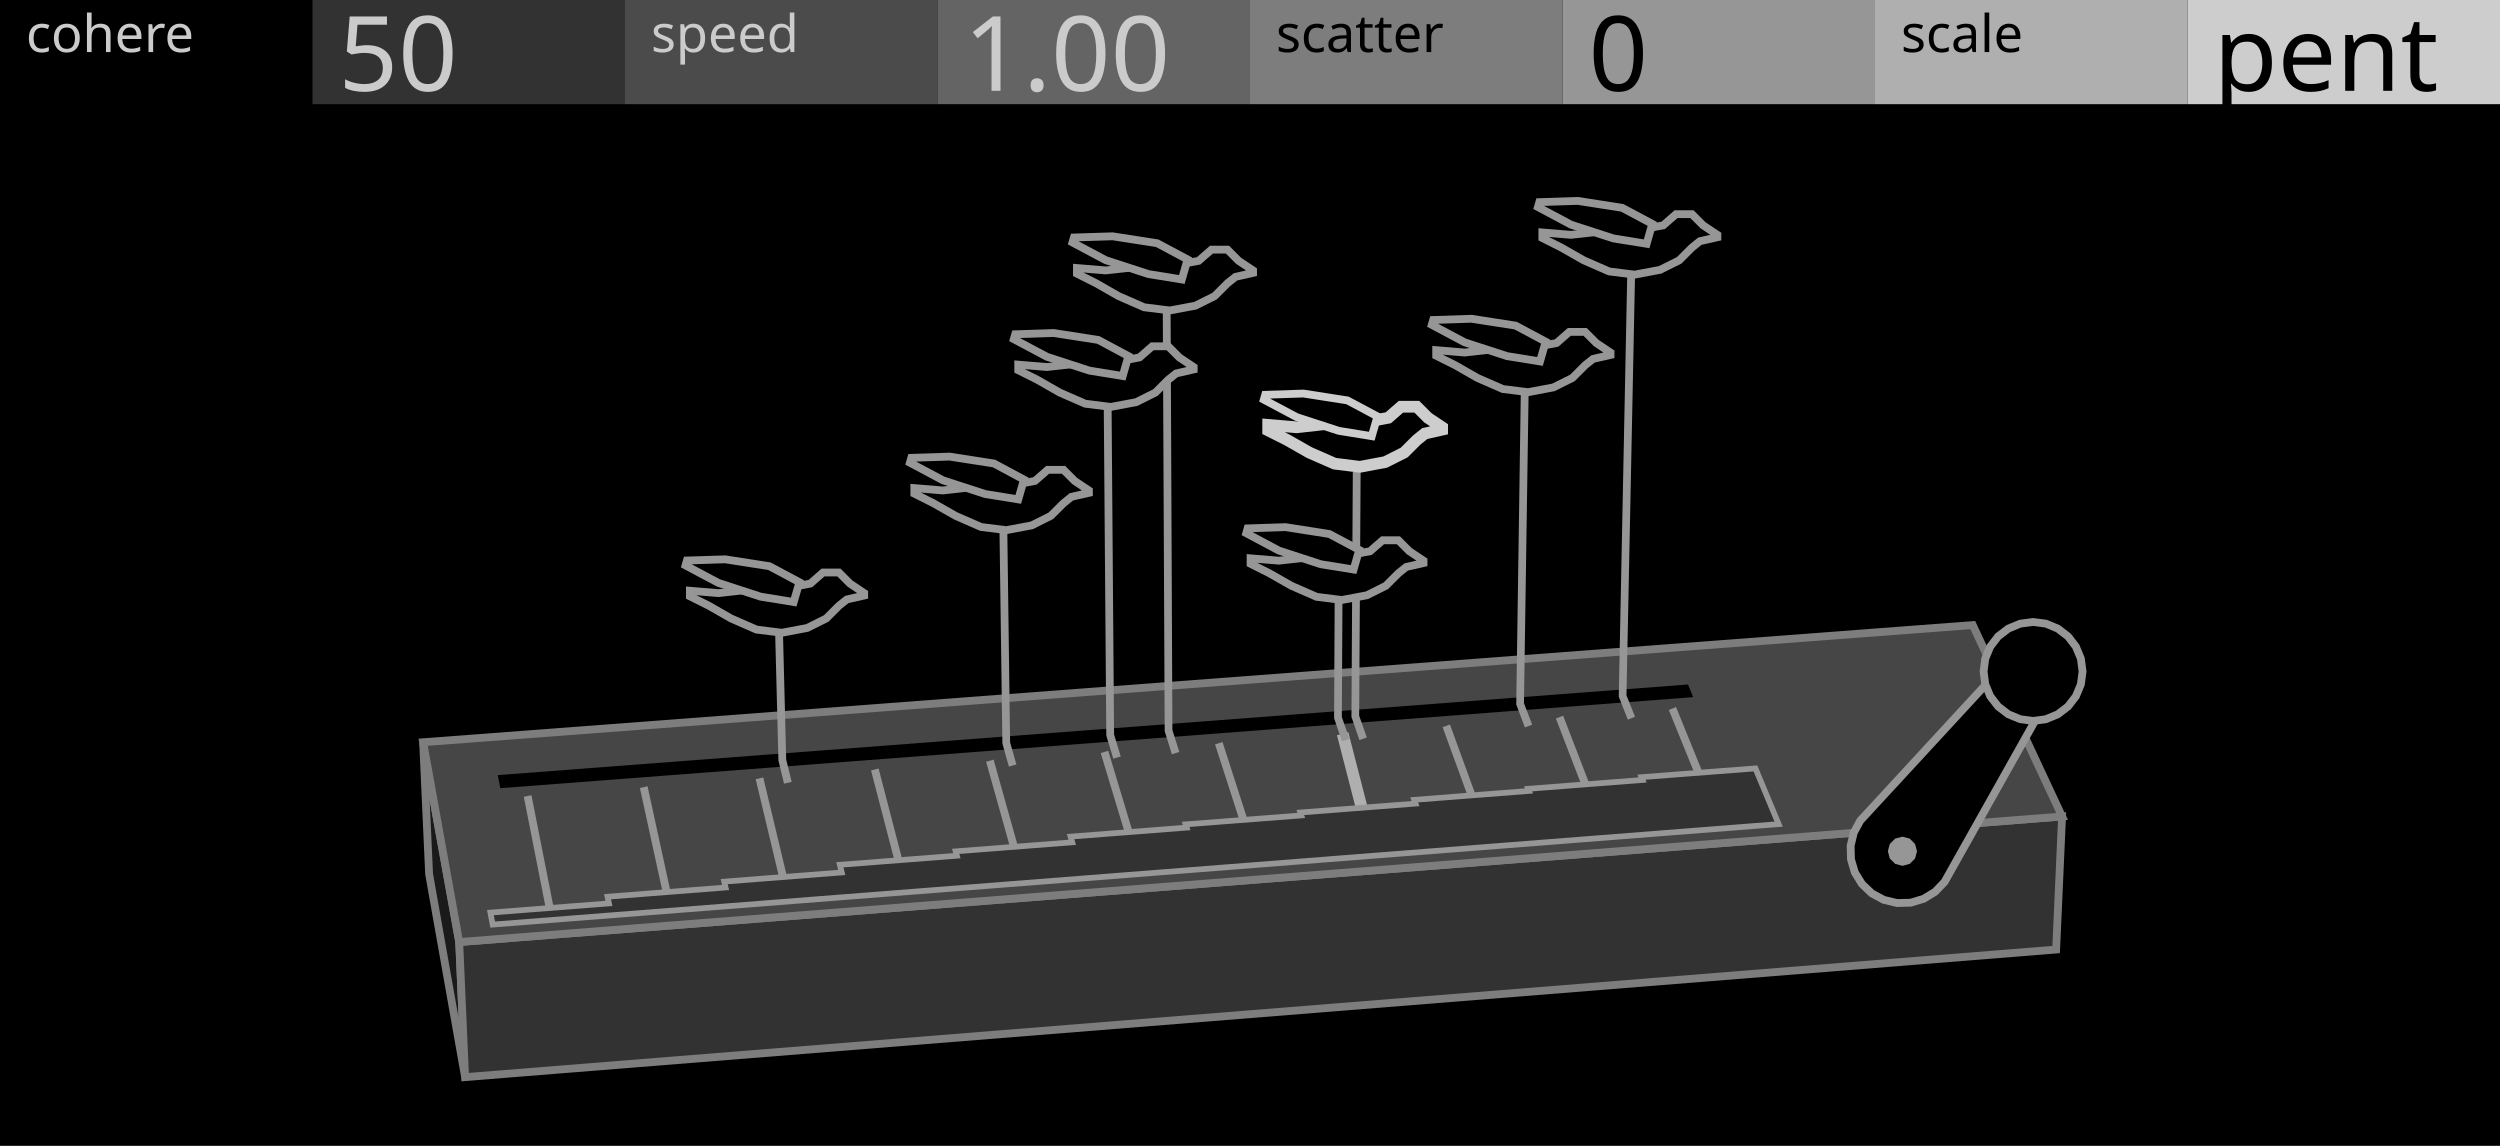
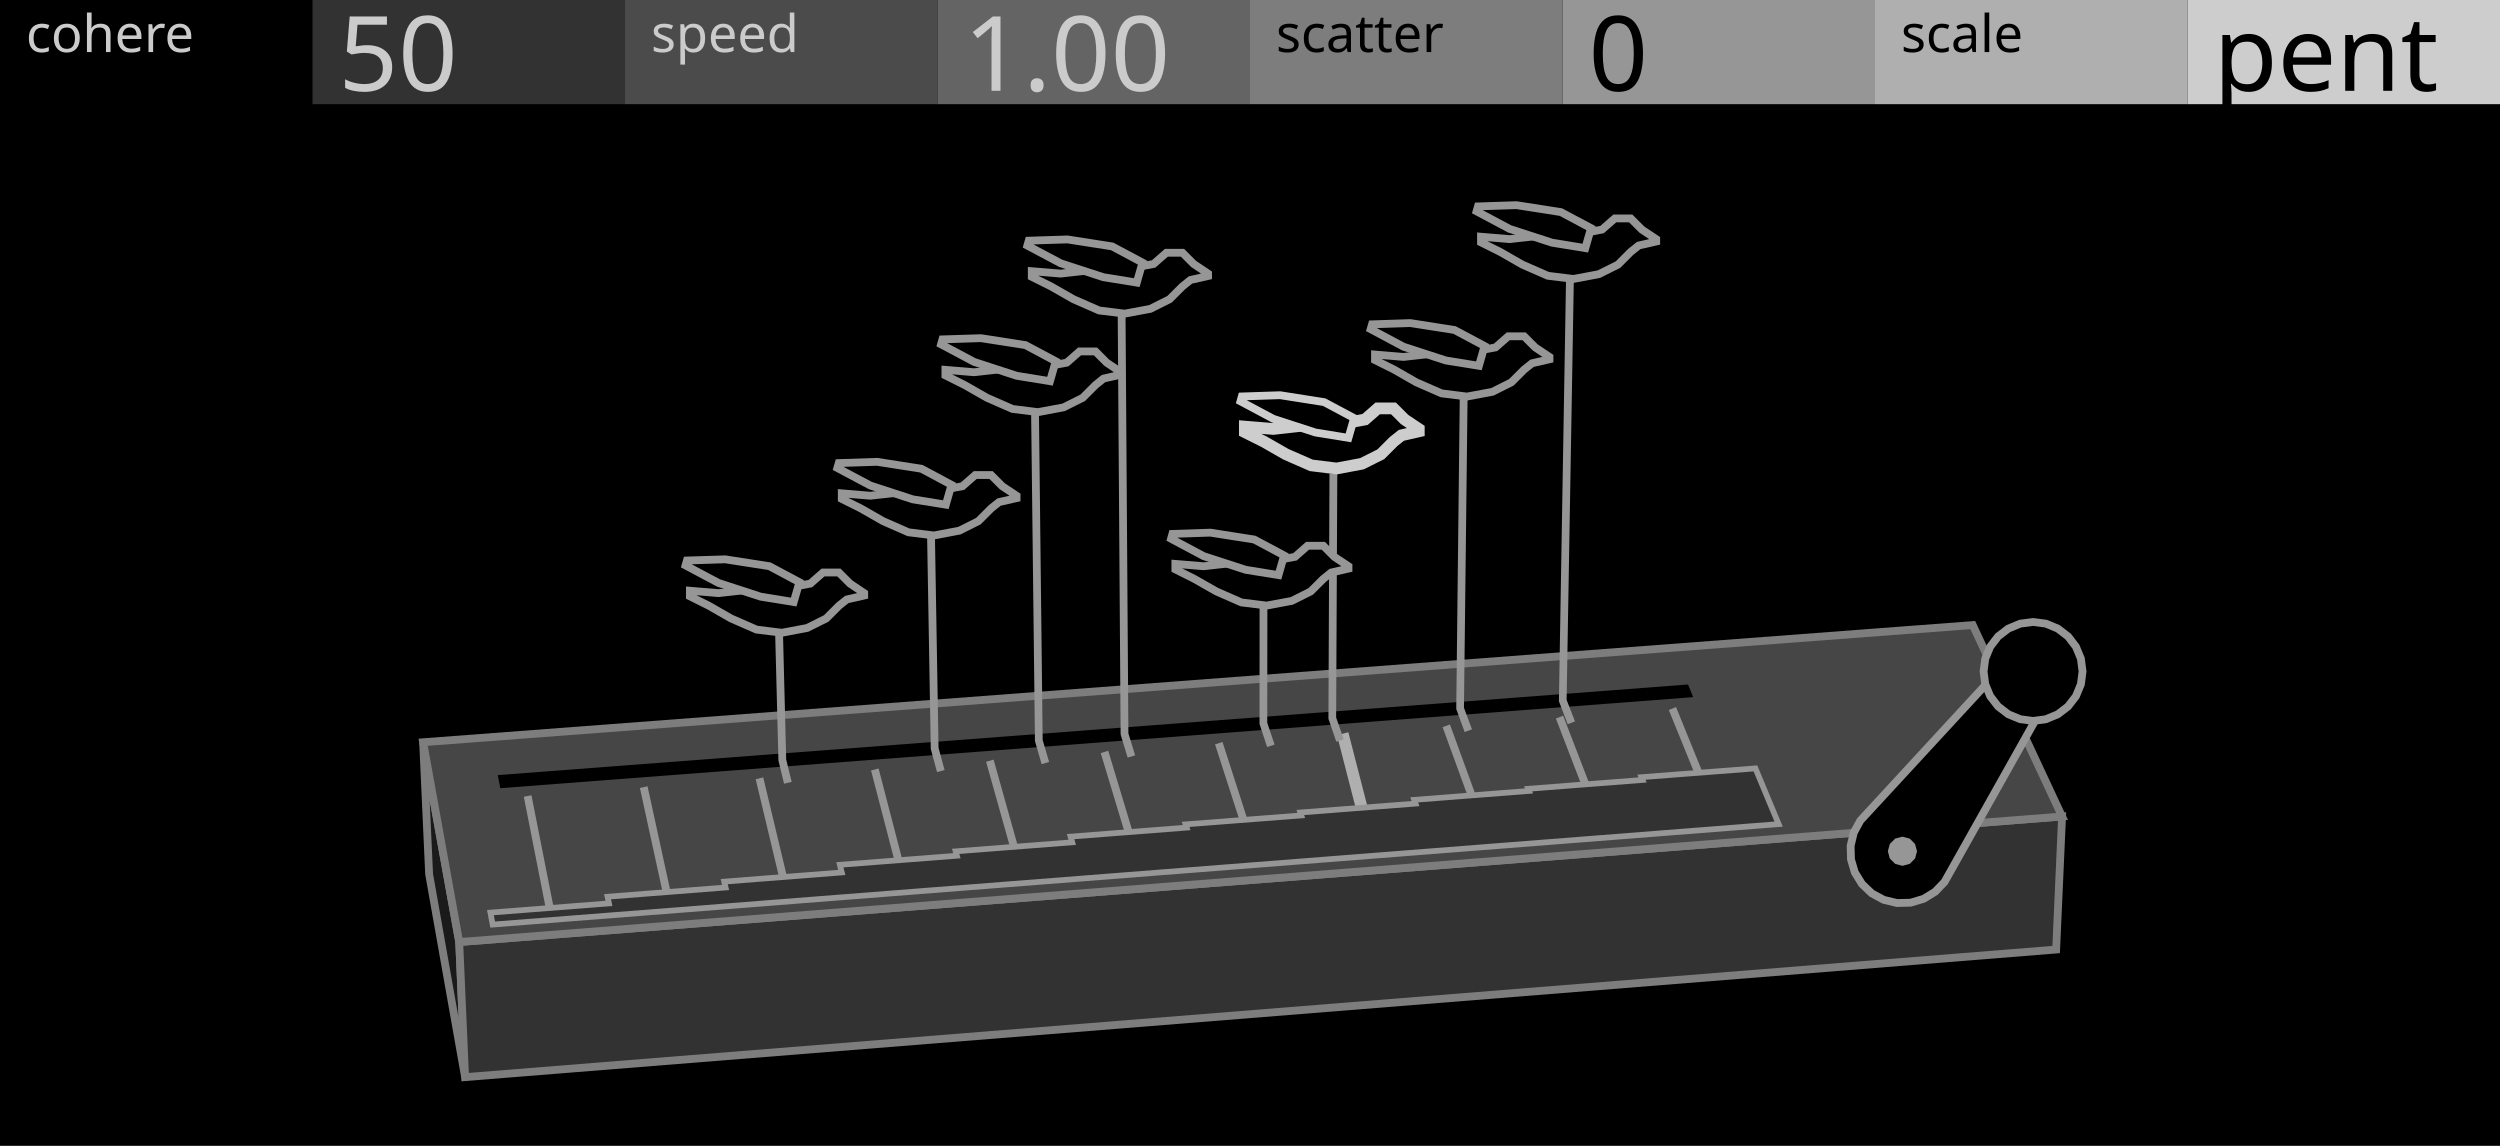
<svg xmlns="http://www.w3.org/2000/svg" width="480" height="220" viewBox="0 0 480 220">
  <g id="preview_canvas">
    <rect x="0" y="0" width="480" height="220" fill="#000000" stroke="none" />
  </g>
  <g id="preview_header">
    <rect x="0" y="0" width="60" height="20" fill="#000000" stroke="none" />
    <rect x="60" y="0" width="60" height="20" fill="#323232" stroke="none" />
    <rect x="120" y="0" width="60" height="20" fill="#4B4B4B" stroke="none" />
    <rect x="180" y="0" width="60" height="20" fill="#646464" stroke="none" />
    <rect x="240" y="0" width="60" height="20" fill="#7D7D7D" stroke="none" />
    <rect x="300" y="0" width="60" height="20" fill="#969696" stroke="none" />
    <rect x="360" y="0" width="60" height="20" fill="#AFAFAF" stroke="none" />
    <rect x="420" y="0" width="60" height="20" fill="#CDCDCD" stroke="none" />
    <text transform="matrix(1 0 0 1 5 10)" fill="#CBCBCB" stroke="none" font-family="UniversNextPro-Light" font-size="10px">cohere</text>
    <text transform="matrix(1 0 0 1 125 10)" fill="#CBCBCB" stroke="none" font-family="UniversNextPro-Light" font-size="10px">speed</text>
    <text transform="matrix(1 0 0 1 245 10)" fill="#000000" stroke="none" font-family="UniversNextPro-Light" font-size="10px">scatter</text>
    <text transform="matrix(1 0 0 1 365 10)" fill="#000000" stroke="none" font-family="UniversNextPro-Light" font-size="10px">scale</text>
    <text transform="matrix(1 0 0 1 65 17.44)" fill="#CBCBCB" stroke="none" font-family="UniversNextPro-Light" font-size="20px">50</text>
    <text transform="matrix(1 0 0 1 185 17.44)" fill="#CBCBCB" stroke="none" font-family="UniversNextPro-Light" font-size="20px">1.00</text>
    <text transform="matrix(1 0 0 1 305 17.44)" fill="#000000" stroke="none" font-family="UniversNextPro-Light" font-size="20px">0</text>
    <text transform="matrix(1 0 0 1 425 17.44)" fill="#000000" stroke="none" font-family="UniversNextPro-Light" font-size="20px">pent</text>
  </g>
  <path d="M 88.17 180.87 L 81.24 142.51 L 82.39 167.83 L 89.3 206.81 Z" fill="#1A1A1A" stroke="#7D7D7D" stroke-width="1.5" />
  <path d="M 88.17 180.87 L 395.92 156.76 L 394.78 182.31 L 89.3 206.81 Z" fill="#323232" stroke="#7D7D7D" stroke-width="1.5" />
  <path d="M 88.17 180.87 L 395.92 156.76 L 378.77 120.01 L 81.24 142.51 Z" fill="#464646" stroke="#7D7D7D" stroke-width="1.5" />
  <path d="M 96.05 151.33 L 325.09 133.85 L 324.1 131.42 L 95.57 148.82 Z" fill="#000000" stroke="none" stroke-width="0" />
  <path d="M 106.61 175.83 L 102.04 152.69 L 100.57 152.98 L 105.13 176.12 Z" fill="#969696" stroke="none" stroke-width="0" />
  <path d="M 129.36 174.04 L 124.33 150.97 L 122.86 151.29 L 127.89 174.36 Z" fill="#969696" stroke="none" stroke-width="0" />
  <path d="M 152.04 172.25 L 146.54 149.26 L 145.09 149.61 L 150.58 172.6 Z" fill="#969696" stroke="none" stroke-width="0" />
  <path d="M 174.65 170.47 L 168.69 147.55 L 167.24 147.93 L 173.2 170.85 Z" fill="#969696" stroke="none" stroke-width="0" />
  <path d="M 197.18 168.7 L 190.77 145.85 L 189.33 146.26 L 195.74 169.1 Z" fill="#969696" stroke="none" stroke-width="0" />
  <path d="M 219.65 166.93 L 212.78 144.15 L 211.34 144.59 L 218.21 167.36 Z" fill="#969696" stroke="none" stroke-width="0" />
  <path d="M 242.04 165.16 L 234.72 142.46 L 233.29 142.92 L 240.61 165.62 Z" fill="#969696" stroke="none" stroke-width="0" />
  <path d="M 264.74 163.37 L 258.88 140.59 L 256.7 141.16 L 262.56 163.93 Z" fill="#AFAFAF" stroke="none" stroke-width="0" />
  <path d="M 286.61 161.66 L 278.39 139.1 L 276.98 139.61 L 285.2 162.17 Z" fill="#969696" stroke="none" stroke-width="0" />
  <path d="M 308.79 159.91 L 300.13 137.42 L 298.73 137.96 L 307.39 160.45 Z" fill="#969696" stroke="none" stroke-width="0" />
  <path d="M 330.9 158.17 L 321.8 135.75 L 320.41 136.32 L 329.51 158.73 Z" fill="#969696" stroke="none" stroke-width="0" />
  <path d="M 94.59 177.52 L 341.5 158.23 L 337.04 147.53 L 315.16 149.22 L 315.37 149.75 L 293.41 151.45 L 293.57 151.86 L 271.53 153.57 L 271.78 154.29 L 249.66 156 L 249.84 156.56 L 227.64 158.28 L 227.84 158.9 L 205.55 160.63 L 205.87 161.72 L 183.49 163.46 L 183.72 164.3 L 161.25 166.04 L 161.62 167.51 L 139.05 169.27 L 139.31 170.4 L 116.65 172.17 L 116.92 173.45 L 94.16 175.22 Z" fill="#323232" stroke="#969696" stroke-width="1.1" />
  <path d="M 373.36 169.32 L 371.56 171.21 L 369.34 172.57 L 366.83 173.32 L 364.22 173.38 L 361.68 172.77 L 359.39 171.53 L 357.5 169.73 L 356.13 167.51 L 355.39 165 L 355.32 162.39 L 355.93 159.86 L 357.18 157.56 L 386.31 125.98 L 394.4 131.86 Z" fill="#000000" stroke="#969696" stroke-width="1.5" />
  <path d="M 368.07 163.44 L 367.69 164.84 L 366.67 165.86 L 365.27 166.24 L 363.87 165.86 L 362.84 164.84 L 362.47 163.44 L 362.84 162.04 L 363.87 161.01 L 365.27 160.64 L 366.67 161.01 L 367.69 162.04 Z" fill="#969696" stroke="none" stroke-width="0" />
  <path d="M 399.85 128.92 L 399.53 131.38 L 398.58 133.67 L 397.07 135.63 L 395.1 137.14 L 392.81 138.09 L 390.35 138.42 L 387.89 138.09 L 385.6 137.14 L 383.63 135.63 L 382.12 133.67 L 381.17 131.38 L 380.85 128.92 L 381.17 126.46 L 382.12 124.17 L 383.63 122.2 L 385.6 120.69 L 387.89 119.74 L 390.35 119.42 L 392.81 119.74 L 395.1 120.69 L 397.07 122.2 L 398.58 124.17 L 399.53 126.46 Z" fill="#000000" stroke="#969696" stroke-width="1.5" />
  <path d="M 152 150.12 L 150.95 145.83 L 150.25 118.43 L 148.75 118.46 L 149.46 146.03 L 150.54 150.47 Z" fill="#969696" stroke="none" stroke-width="0" />
-   <path d="M 195.15 146.78 L 193.94 142.54 L 193.36 98.73 L 191.86 98.75 L 192.46 142.76 L 193.71 147.19 Z" fill="#969696" stroke="none" stroke-width="0" />
-   <path d="M 215.18 145.24 L 213.9 141.02 L 213.4 75.06 L 211.9 75.07 L 212.41 141.24 L 213.75 145.67 Z" fill="#969696" stroke="none" stroke-width="0" />
-   <path d="M 226.43 144.37 L 225.1 140.16 L 224.74 56.53 L 223.24 56.54 L 223.62 140.39 L 225 144.82 Z" fill="#969696" stroke="none" stroke-width="0" />
-   <path d="M 259.09 141.85 L 257.63 137.67 L 257.77 112.18 L 256.27 112.17 L 256.15 137.92 L 257.67 142.34 Z" fill="#969696" stroke="none" stroke-width="0" />
-   <path d="M 262.43 141.59 L 260.96 137.42 L 261.24 90.59 L 259.74 90.59 L 259.48 137.66 L 261.01 142.09 Z" fill="#969696" stroke="none" stroke-width="0" />
-   <path d="M 294.18 139.14 L 292.6 135 L 293.54 72.26 L 292.04 72.24 L 291.12 135.26 L 292.78 139.67 Z" fill="#969696" stroke="none" stroke-width="0" />
-   <path d="M 313.93 137.62 L 312.28 133.5 L 313.99 49.69 L 312.49 49.66 L 310.8 133.76 L 312.54 138.17 Z" fill="#969696" stroke="none" stroke-width="0" />
+   <path d="M 181.36 147.85 L 180.2 143.59 L 179.45 99.74 L 177.95 99.77 L 178.71 143.8 L 179.91 148.24 Z" fill="#969696" stroke="none" stroke-width="0" />
+   <path d="M 201.43 146.3 L 200.19 142.06 L 199.44 76.05 L 197.94 76.07 L 198.71 142.28 L 199.99 146.72 Z" fill="#969696" stroke="none" stroke-width="0" />
+   <path d="M 217.95 145.03 L 216.65 140.81 L 216.08 57.14 L 214.58 57.15 L 215.16 141.03 L 216.51 145.46 Z" fill="#969696" stroke="none" stroke-width="0" />
+   <path d="M 244.72 142.96 L 243.31 138.77 L 243.34 113.25 L 241.84 113.25 L 241.83 139.01 L 243.29 143.43 Z" fill="#969696" stroke="none" stroke-width="0" />
+   <path d="M 257.99 141.93 L 256.54 137.76 L 256.76 90.92 L 255.26 90.91 L 255.06 138 L 256.57 142.42 Z" fill="#969696" stroke="none" stroke-width="0" />
+   <path d="M 282.62 140.03 L 281.08 135.88 L 281.81 73.1 L 280.31 73.09 L 279.6 136.13 L 281.21 140.55 Z" fill="#969696" stroke="none" stroke-width="0" />
+   <path d="M 302.4 138.51 L 300.79 134.37 L 302.23 50.51 L 300.73 50.49 L 299.31 134.64 L 301 139.05 Z" fill="#969696" stroke="none" stroke-width="0" />
  <path d="M 165.93 113.88 L 165.93 114.34 L 162.59 115.1 L 161.07 116.31 L 158.63 118.75 L 154.98 120.57 L 150.11 121.49 L 145.24 120.88 L 140.37 118.75 L 136.11 116.31 L 132.46 114.49 L 132.46 113.42 L 137.94 113.88 L 143.42 113.27 L 148.89 112.66 L 153.15 112.51 L 155.59 112.05 L 158.02 109.92 L 161.07 109.92 L 163.2 112.05 Z" fill="#000000" stroke="#969696" stroke-width="1.5" />
  <path d="M 152.39 115.59 L 146.04 114.56 L 137.94 111.92 L 131.62 108.56 L 131.89 107.62 L 139.24 107.39 L 147.72 108.71 L 153.49 111.79 Z" fill="#000000" stroke="#969696" stroke-width="1.5" />
-   <path d="M 209.07 94.17 L 209.07 94.63 L 205.72 95.39 L 204.2 96.61 L 201.76 99.04 L 198.1 100.87 L 193.22 101.79 L 188.35 101.18 L 183.47 99.04 L 179.2 96.61 L 175.55 94.78 L 175.55 93.71 L 181.03 94.17 L 186.52 93.56 L 192.01 92.95 L 196.27 92.8 L 198.71 92.34 L 201.15 90.21 L 204.2 90.21 L 206.33 92.34 Z" fill="#000000" stroke="#969696" stroke-width="1.5" />
-   <path d="M 195.51 95.88 L 189.15 94.85 L 181.03 92.21 L 174.7 88.84 L 174.97 87.9 L 182.33 87.67 L 190.83 88.99 L 196.6 92.08 Z" fill="#000000" stroke="#969696" stroke-width="1.5" />
-   <path d="M 229.19 70.47 L 229.19 70.93 L 225.82 71.7 L 224.29 72.92 L 221.84 75.37 L 218.16 77.21 L 213.26 78.13 L 208.36 77.51 L 203.46 75.37 L 199.18 72.92 L 195.5 71.08 L 195.5 70.01 L 201.01 70.47 L 206.53 69.86 L 212.04 69.25 L 216.33 69.09 L 218.78 68.63 L 221.23 66.49 L 224.29 66.49 L 226.43 68.63 Z" fill="#000000" stroke="#969696" stroke-width="1.5" />
-   <path d="M 215.56 72.2 L 209.17 71.16 L 201.01 68.5 L 194.65 65.12 L 194.92 64.18 L 202.32 63.94 L 210.86 65.27 L 216.66 68.37 Z" fill="#000000" stroke="#969696" stroke-width="1.5" />
-   <path d="M 240.59 51.92 L 240.59 52.39 L 237.21 53.16 L 235.67 54.39 L 233.21 56.85 L 229.52 58.69 L 224.6 59.61 L 219.68 59 L 214.76 56.85 L 210.46 54.39 L 206.77 52.54 L 206.77 51.46 L 212.3 51.92 L 217.84 51.31 L 223.37 50.69 L 227.68 50.54 L 230.14 50.08 L 232.6 47.93 L 235.67 47.93 L 237.82 50.08 Z" fill="#000000" stroke="#969696" stroke-width="1.5" />
-   <path d="M 226.91 53.66 L 220.49 52.62 L 212.3 49.95 L 205.91 46.55 L 206.19 45.6 L 213.61 45.37 L 222.18 46.7 L 228.01 49.81 Z" fill="#000000" stroke="#969696" stroke-width="1.5" />
-   <path d="M 273.32 107.65 L 273.32 108.1 L 270 108.86 L 268.49 110.07 L 266.07 112.48 L 262.45 114.29 L 257.62 115.2 L 252.79 114.59 L 247.96 112.48 L 243.73 110.07 L 240.11 108.25 L 240.11 107.2 L 245.55 107.65 L 250.98 107.05 L 256.41 106.44 L 260.64 106.29 L 263.05 105.84 L 265.47 103.73 L 268.49 103.73 L 270.6 105.84 Z" fill="#000000" stroke="#969696" stroke-width="1.5" />
-   <path d="M 259.89 109.35 L 253.58 108.33 L 245.54 105.71 L 239.28 102.37 L 239.54 101.45 L 246.83 101.21 L 255.25 102.53 L 260.97 105.58 Z" fill="#000000" stroke="#969696" stroke-width="1.5" />
-   <path d="M 276.89 82.04 L 276.89 82.49 L 273.55 83.25 L 272.03 84.47 L 269.6 86.89 L 265.96 88.72 L 261.1 89.63 L 256.24 89.02 L 251.38 86.89 L 247.13 84.47 L 243.49 82.64 L 243.49 81.58 L 248.96 82.04 L 254.42 81.43 L 259.89 80.82 L 264.14 80.67 L 266.56 80.21 L 268.99 78.09 L 272.03 78.09 L 274.15 80.21 Z" fill="#000000" stroke="#CDCDCD" stroke-width="2.25" />
-   <path d="M 263.38 83.75 L 257.04 82.72 L 248.95 80.08 L 242.65 76.73 L 242.92 75.8 L 250.25 75.56 L 258.71 76.88 L 264.47 79.95 Z" fill="#000000" stroke="#CDCDCD" stroke-width="1.5" />
-   <path d="M 309.22 67.69 L 309.22 68.15 L 305.87 68.91 L 304.35 70.12 L 301.91 72.56 L 298.26 74.38 L 293.39 75.3 L 288.53 74.69 L 283.66 72.56 L 279.4 70.12 L 275.75 68.3 L 275.75 67.23 L 281.22 67.69 L 286.7 67.08 L 292.18 66.47 L 296.44 66.32 L 298.87 65.86 L 301.3 63.73 L 304.35 63.73 L 306.48 65.86 Z" fill="#000000" stroke="#969696" stroke-width="1.5" />
-   <path d="M 295.68 69.4 L 289.33 68.37 L 281.22 65.73 L 274.9 62.37 L 275.17 61.44 L 282.52 61.2 L 291 62.52 L 296.77 65.6 Z" fill="#000000" stroke="#969696" stroke-width="1.5" />
-   <path d="M 329.74 45.09 L 329.74 45.55 L 326.38 46.31 L 324.85 47.54 L 322.41 49.98 L 318.74 51.81 L 313.85 52.73 L 308.96 52.12 L 304.07 49.98 L 299.79 47.54 L 296.13 45.7 L 296.13 44.63 L 301.63 45.09 L 307.13 44.48 L 312.63 43.87 L 316.91 43.72 L 319.35 43.26 L 321.8 41.12 L 324.85 41.12 L 326.99 43.26 Z" fill="#000000" stroke="#969696" stroke-width="1.5" />
-   <path d="M 316.15 46.81 L 309.77 45.78 L 301.62 43.13 L 295.28 39.75 L 295.55 38.81 L 302.93 38.57 L 311.45 39.9 L 317.24 42.99 Z" fill="#000000" stroke="#969696" stroke-width="1.5" />
+   <path d="M 195.18 95.18 L 195.18 95.64 L 191.82 96.4 L 190.29 97.62 L 187.85 100.06 L 184.19 101.89 L 179.31 102.81 L 174.43 102.2 L 169.55 100.06 L 165.28 97.62 L 161.62 95.79 L 161.62 94.72 L 167.11 95.18 L 172.6 94.57 L 178.09 93.96 L 182.36 93.81 L 184.8 93.35 L 187.24 91.21 L 190.29 91.21 L 192.43 93.35 Z" fill="#000000" stroke="#969696" stroke-width="1.5" />
+   <path d="M 181.6 96.9 L 175.23 95.87 L 167.1 93.22 L 160.77 89.85 L 161.04 88.91 L 168.41 88.67 L 176.91 90 L 182.69 93.09 Z" fill="#000000" stroke="#969696" stroke-width="1.5" />
+   <path d="M 215.24 71.47 L 215.24 71.92 L 211.87 72.69 L 210.34 73.92 L 207.89 76.37 L 204.21 78.21 L 199.3 79.13 L 194.4 78.52 L 189.49 76.37 L 185.2 73.92 L 181.52 72.08 L 181.52 71.01 L 187.04 71.47 L 192.56 70.85 L 198.08 70.24 L 202.37 70.09 L 204.82 69.63 L 207.27 67.48 L 210.34 67.48 L 212.48 69.63 Z" fill="#000000" stroke="#969696" stroke-width="1.5" />
+   <path d="M 201.6 73.19 L 195.2 72.15 L 187.04 69.49 L 180.68 66.11 L 180.95 65.16 L 188.35 64.93 L 196.89 66.26 L 202.7 69.36 Z" fill="#000000" stroke="#969696" stroke-width="1.5" />
+   <path d="M 231.95 52.53 L 231.95 52.99 L 228.56 53.76 L 227.03 54.99 L 224.56 57.45 L 220.87 59.3 L 215.95 60.22 L 211.03 59.61 L 206.1 57.45 L 201.79 54.99 L 198.1 53.15 L 198.1 52.07 L 203.64 52.53 L 209.18 51.91 L 214.72 51.3 L 219.03 51.15 L 221.49 50.68 L 223.95 48.53 L 227.03 48.53 L 229.18 50.68 Z" fill="#000000" stroke="#969696" stroke-width="1.5" />
+   <path d="M 218.26 54.26 L 211.83 53.22 L 203.64 50.55 L 197.25 47.15 L 197.52 46.21 L 204.95 45.97 L 213.53 47.31 L 219.36 50.42 Z" fill="#000000" stroke="#969696" stroke-width="1.5" />
+   <path d="M 258.91 108.72 L 258.91 109.17 L 255.59 109.93 L 254.08 111.14 L 251.66 113.55 L 248.03 115.37 L 243.2 116.27 L 238.36 115.67 L 233.53 113.55 L 229.3 111.14 L 225.67 109.32 L 225.67 108.27 L 231.11 108.72 L 236.55 108.11 L 241.99 107.51 L 246.22 107.36 L 248.64 106.91 L 251.05 104.79 L 254.08 104.79 L 256.19 106.91 Z" fill="#000000" stroke="#969696" stroke-width="1.5" />
+   <path d="M 245.47 110.42 L 239.16 109.4 L 231.11 106.78 L 224.84 103.44 L 225.1 102.51 L 232.4 102.27 L 240.82 103.59 L 246.55 106.65 Z" fill="#000000" stroke="#969696" stroke-width="1.5" />
+   <path d="M 272.41 82.36 L 272.41 82.82 L 269.07 83.58 L 267.55 84.79 L 265.12 87.22 L 261.48 89.04 L 256.62 89.95 L 251.76 89.35 L 246.9 87.22 L 242.65 84.79 L 239.01 82.97 L 239.01 81.91 L 244.47 82.36 L 249.94 81.75 L 255.41 81.15 L 259.66 80.99 L 262.09 80.54 L 264.52 78.41 L 267.55 78.41 L 269.68 80.54 Z" fill="#000000" stroke="#CDCDCD" stroke-width="2.25" />
+   <path d="M 258.9 84.07 L 252.56 83.04 L 244.47 80.41 L 238.17 77.05 L 238.43 76.12 L 245.77 75.88 L 254.24 77.21 L 259.99 80.28 Z" fill="#000000" stroke="#CDCDCD" stroke-width="1.5" />
+   <path d="M 297.5 68.53 L 297.5 68.98 L 294.15 69.75 L 292.63 70.96 L 290.19 73.4 L 286.54 75.23 L 281.66 76.14 L 276.79 75.53 L 271.92 73.4 L 267.66 70.96 L 264 69.14 L 264 68.07 L 269.48 68.53 L 274.97 67.92 L 280.45 67.31 L 284.71 67.16 L 287.15 66.7 L 289.58 64.57 L 292.63 64.57 L 294.76 66.7 Z" fill="#000000" stroke="#969696" stroke-width="1.5" />
+   <path d="M 283.95 70.24 L 277.59 69.21 L 269.48 66.57 L 263.16 63.2 L 263.43 62.27 L 270.78 62.03 L 279.27 63.36 L 285.04 66.44 Z" fill="#000000" stroke="#969696" stroke-width="1.5" />
+   <path d="M 317.99 45.91 L 317.99 46.37 L 314.63 47.14 L 313.1 48.36 L 310.65 50.81 L 306.98 52.64 L 302.09 53.56 L 297.19 52.95 L 292.3 50.81 L 288.02 48.36 L 284.35 46.53 L 284.35 45.45 L 289.85 45.91 L 295.36 45.3 L 300.86 44.69 L 305.15 44.54 L 307.59 44.08 L 310.04 41.94 L 313.1 41.94 L 315.24 44.08 Z" fill="#000000" stroke="#969696" stroke-width="1.5" />
+   <path d="M 304.38 47.64 L 298 46.6 L 289.85 43.95 L 283.5 40.57 L 283.77 39.63 L 291.16 39.39 L 299.68 40.72 L 305.48 43.81 Z" fill="#000000" stroke="#969696" stroke-width="1.5" />
</svg>
